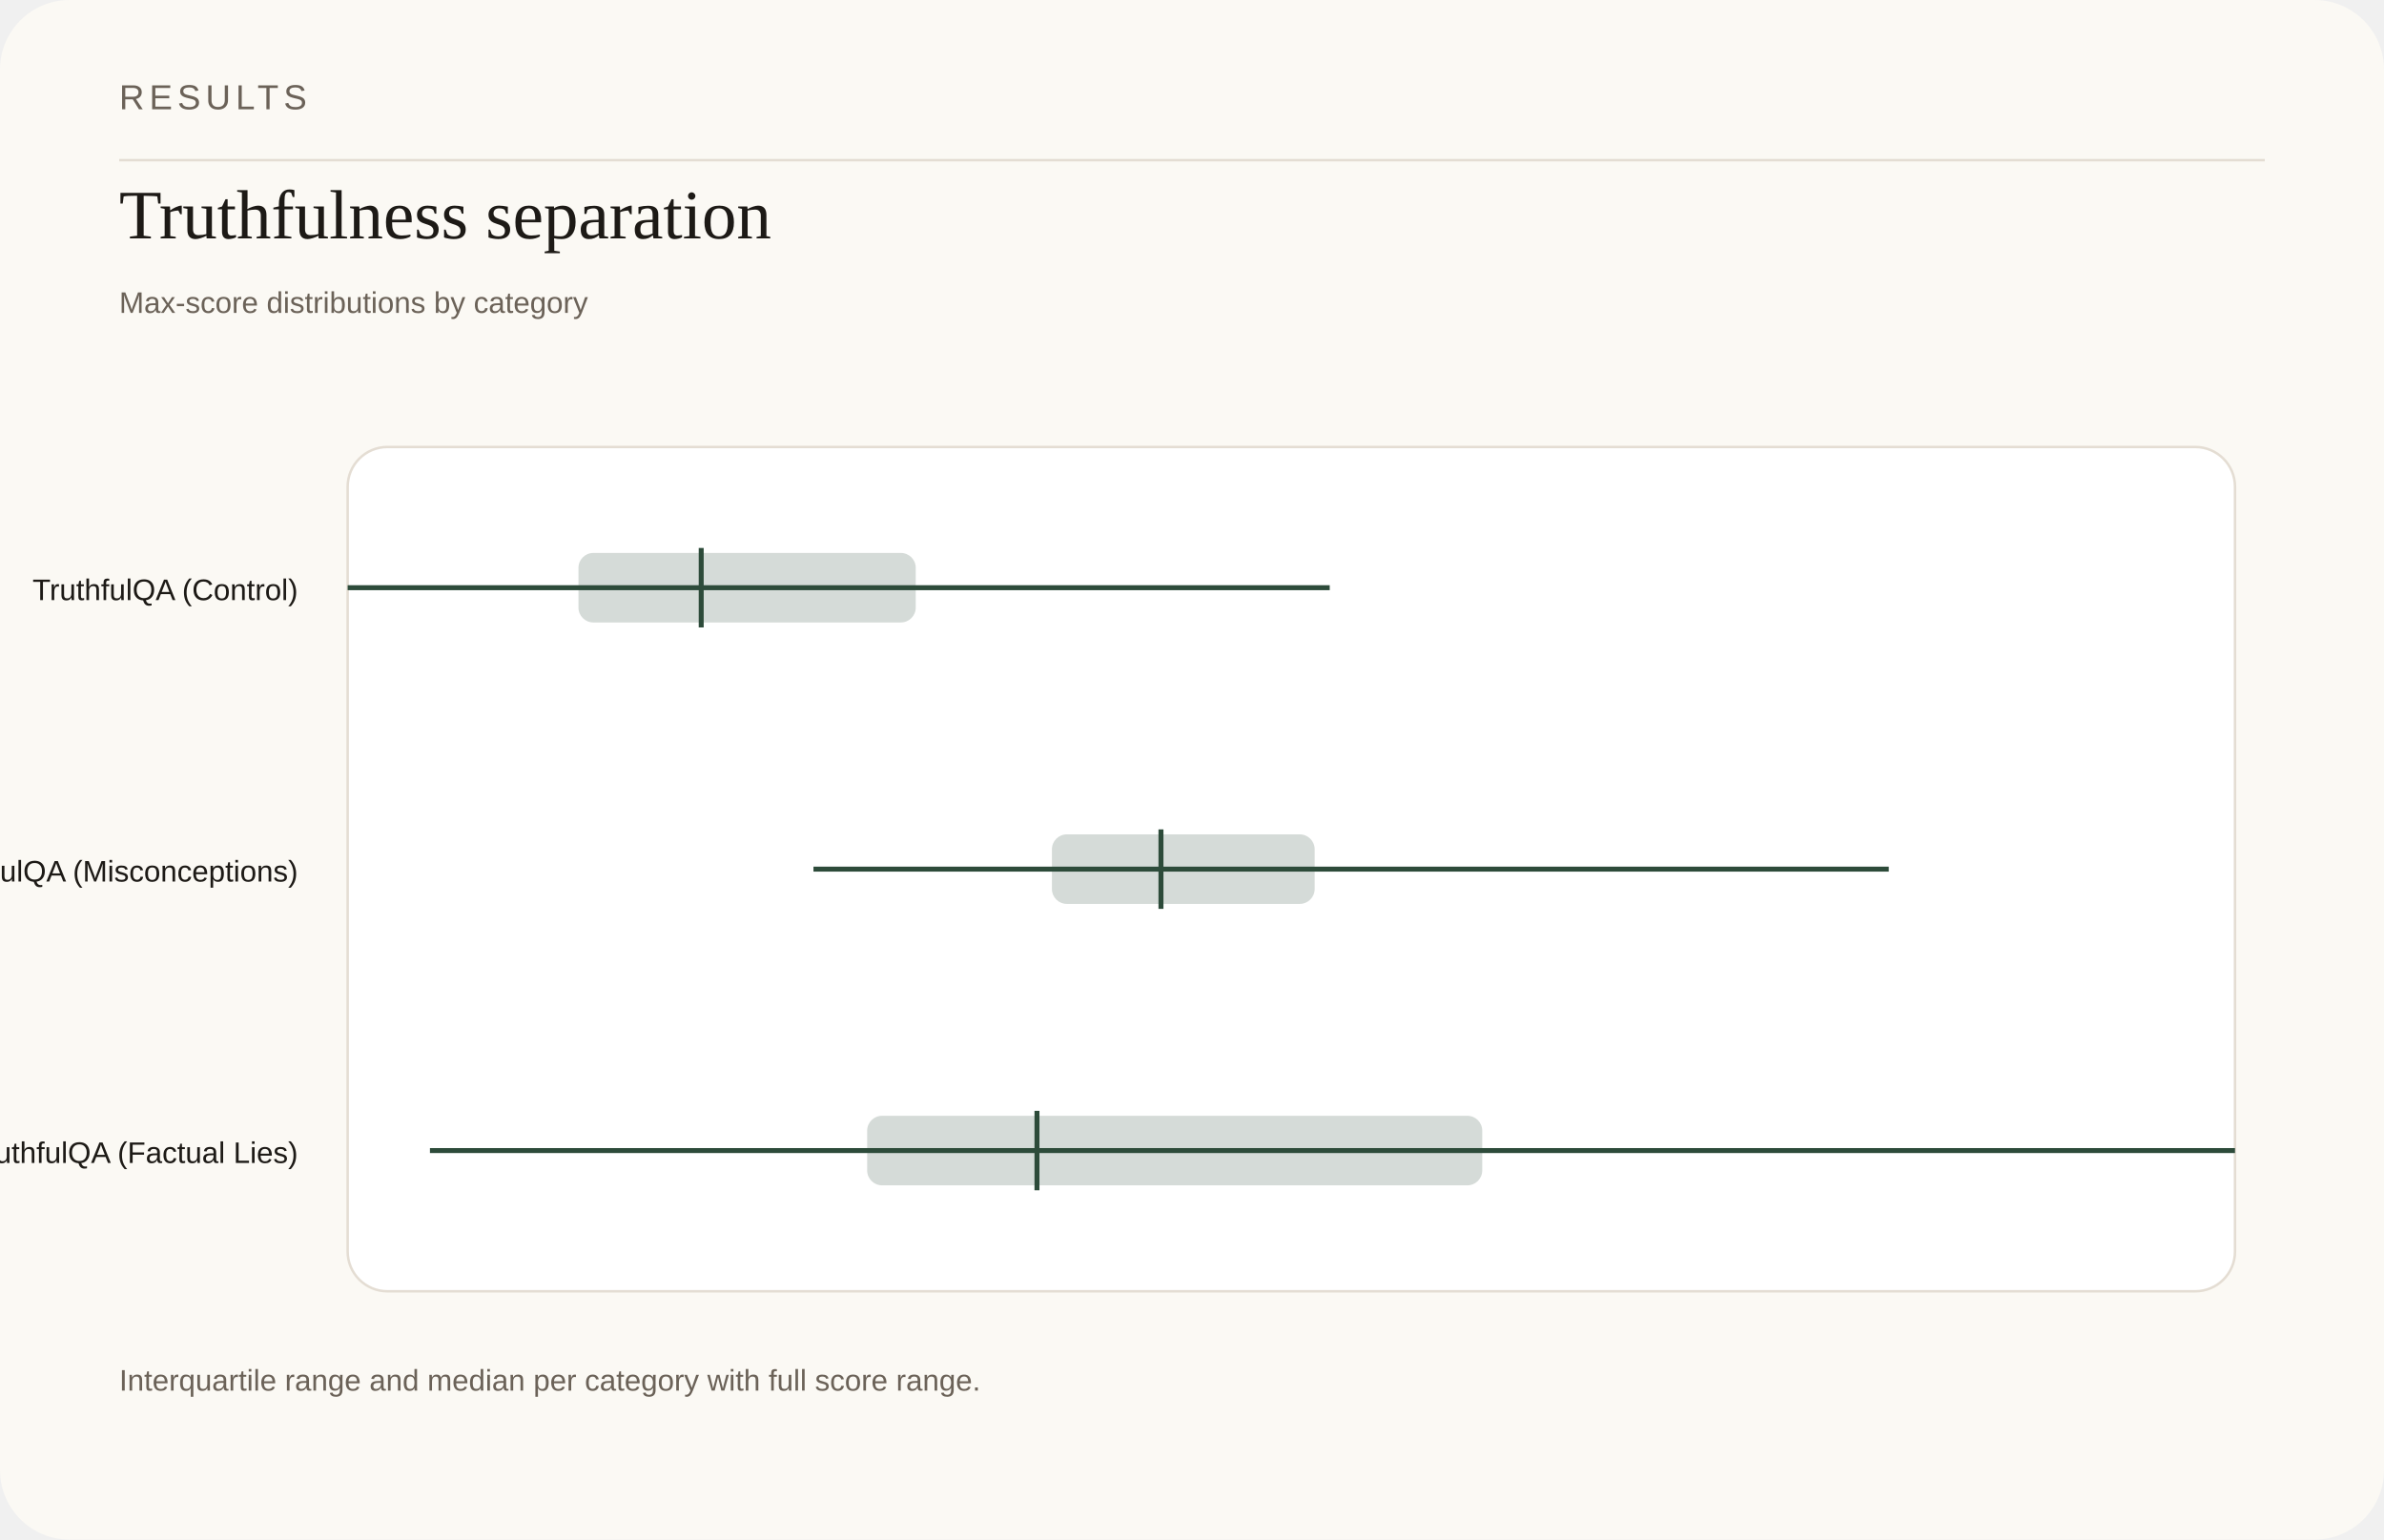
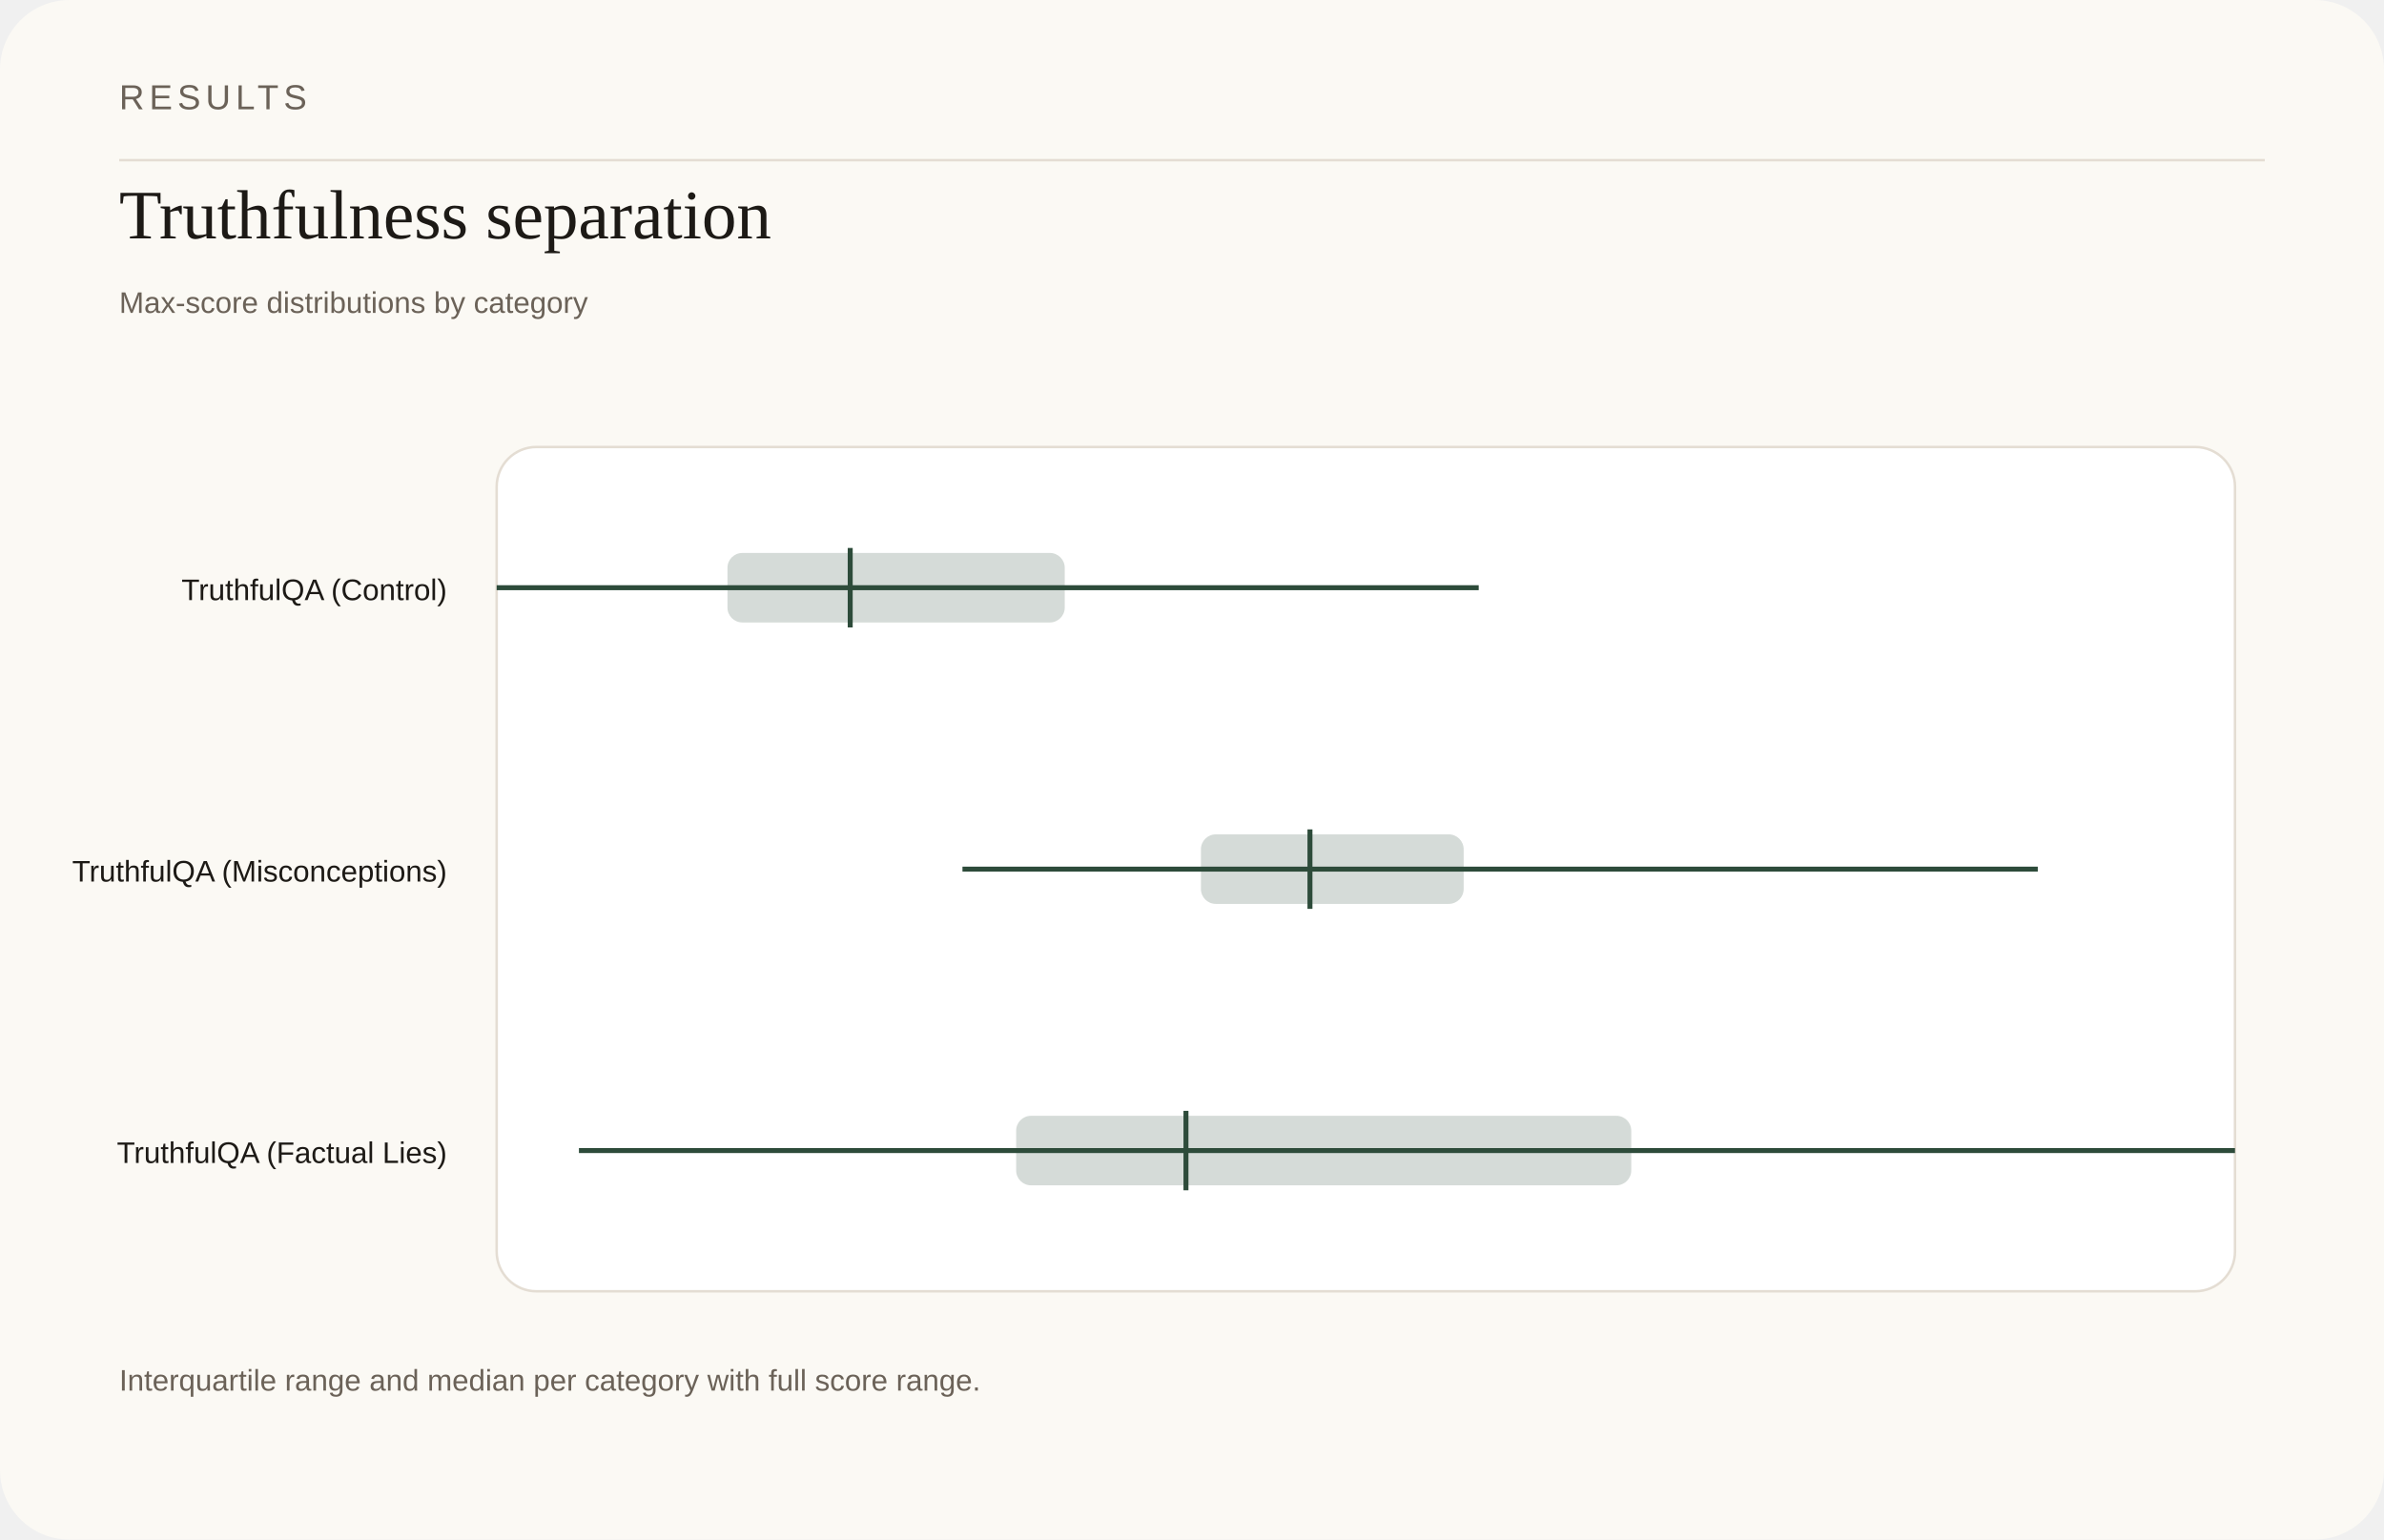
<svg xmlns="http://www.w3.org/2000/svg" width="960" height="620" viewBox="0 0 960 620" fill="none">
  <rect width="960" height="620" rx="28" fill="#FBF9F4" />
  <rect x="48" y="64" width="864" height="1" fill="#E4DDD3" />
  <text x="48" y="44" fill="#6B6258" font-family="IBM Plex Sans, Arial, sans-serif" font-size="14" letter-spacing="2">RESULTS</text>
  <text x="48" y="96" fill="#1D1A16" font-family="Fraunces, Times New Roman, serif" font-size="28">Truthfulness separation</text>
  <text x="48" y="126" fill="#6B6258" font-family="IBM Plex Sans, Arial, sans-serif" font-size="12">Max-score distributions by category</text>
-   <rect x="140" y="180" width="760" height="340" rx="16" fill="#FFFFFF" stroke="#E4DDD3" />
-   <text x="120" y="241.667" text-anchor="end" font-family="IBM Plex Sans, Arial, sans-serif" font-size="12" fill="#1D1A16">TruthfulQA (Control)</text>
-   <text x="120" y="355" text-anchor="end" font-family="IBM Plex Sans, Arial, sans-serif" font-size="12" fill="#1D1A16">TruthfulQA (Misconceptions)</text>
-   <text x="120" y="468.333" text-anchor="end" font-family="IBM Plex Sans, Arial, sans-serif" font-size="12" fill="#1D1A16">TruthfulQA (Factual Lies)</text>
-   <line x1="140" y1="236.667" x2="535.46" y2="236.667" stroke="#2D4B3A" stroke-width="2" />
-   <rect x="232.937" y="222.667" width="135.819" height="28" rx="6" fill="#2D4B3A" opacity="0.2" />
-   <line x1="282.365" y1="220.667" x2="282.365" y2="252.667" stroke="#2D4B3A" stroke-width="2" />
-   <line x1="327.571" y1="350" x2="760.584" y2="350" stroke="#2D4B3A" stroke-width="2" />
-   <rect x="423.595" y="336" width="105.798" height="28" rx="6" fill="#2D4B3A" opacity="0.2" />
-   <line x1="467.501" y1="334" x2="467.501" y2="366" stroke="#2D4B3A" stroke-width="2" />
-   <line x1="173.132" y1="463.333" x2="900" y2="463.333" stroke="#2D4B3A" stroke-width="2" />
-   <rect x="349.189" y="449.333" width="247.691" height="28" rx="6" fill="#2D4B3A" opacity="0.2" />
-   <line x1="417.57" y1="447.333" x2="417.57" y2="479.333" stroke="#2D4B3A" stroke-width="2" />
+   <rect x="200" y="180" width="700" height="340" rx="16" fill="#FFFFFF" stroke="#E4DDD3" />
+   <text x="180" y="241.667" text-anchor="end" font-family="IBM Plex Sans, Arial, sans-serif" font-size="12" fill="#1D1A16">TruthfulQA (Control)</text>
+   <text x="180" y="355" text-anchor="end" font-family="IBM Plex Sans, Arial, sans-serif" font-size="12" fill="#1D1A16">TruthfulQA (Misconceptions)</text>
+   <text x="180" y="468.333" text-anchor="end" font-family="IBM Plex Sans, Arial, sans-serif" font-size="12" fill="#1D1A16">TruthfulQA (Factual Lies)</text>
+   <line x1="200" y1="236.667" x2="595.46" y2="236.667" stroke="#2D4B3A" stroke-width="2" />
+   <rect x="292.937" y="222.667" width="135.819" height="28" rx="6" fill="#2D4B3A" opacity="0.2" />
+   <line x1="342.365" y1="220.667" x2="342.365" y2="252.667" stroke="#2D4B3A" stroke-width="2" />
+   <line x1="387.571" y1="350" x2="820.584" y2="350" stroke="#2D4B3A" stroke-width="2" />
+   <rect x="483.595" y="336" width="105.798" height="28" rx="6" fill="#2D4B3A" opacity="0.2" />
+   <line x1="527.501" y1="334" x2="527.501" y2="366" stroke="#2D4B3A" stroke-width="2" />
+   <line x1="233.132" y1="463.333" x2="900" y2="463.333" stroke="#2D4B3A" stroke-width="2" />
+   <rect x="409.189" y="449.333" width="247.691" height="28" rx="6" fill="#2D4B3A" opacity="0.2" />
+   <line x1="477.57" y1="447.333" x2="477.57" y2="479.333" stroke="#2D4B3A" stroke-width="2" />
  <text x="48" y="560" fill="#6B6258" font-family="IBM Plex Sans, Arial, sans-serif" font-size="12">Interquartile range and median per category with full score range.</text>
</svg>
